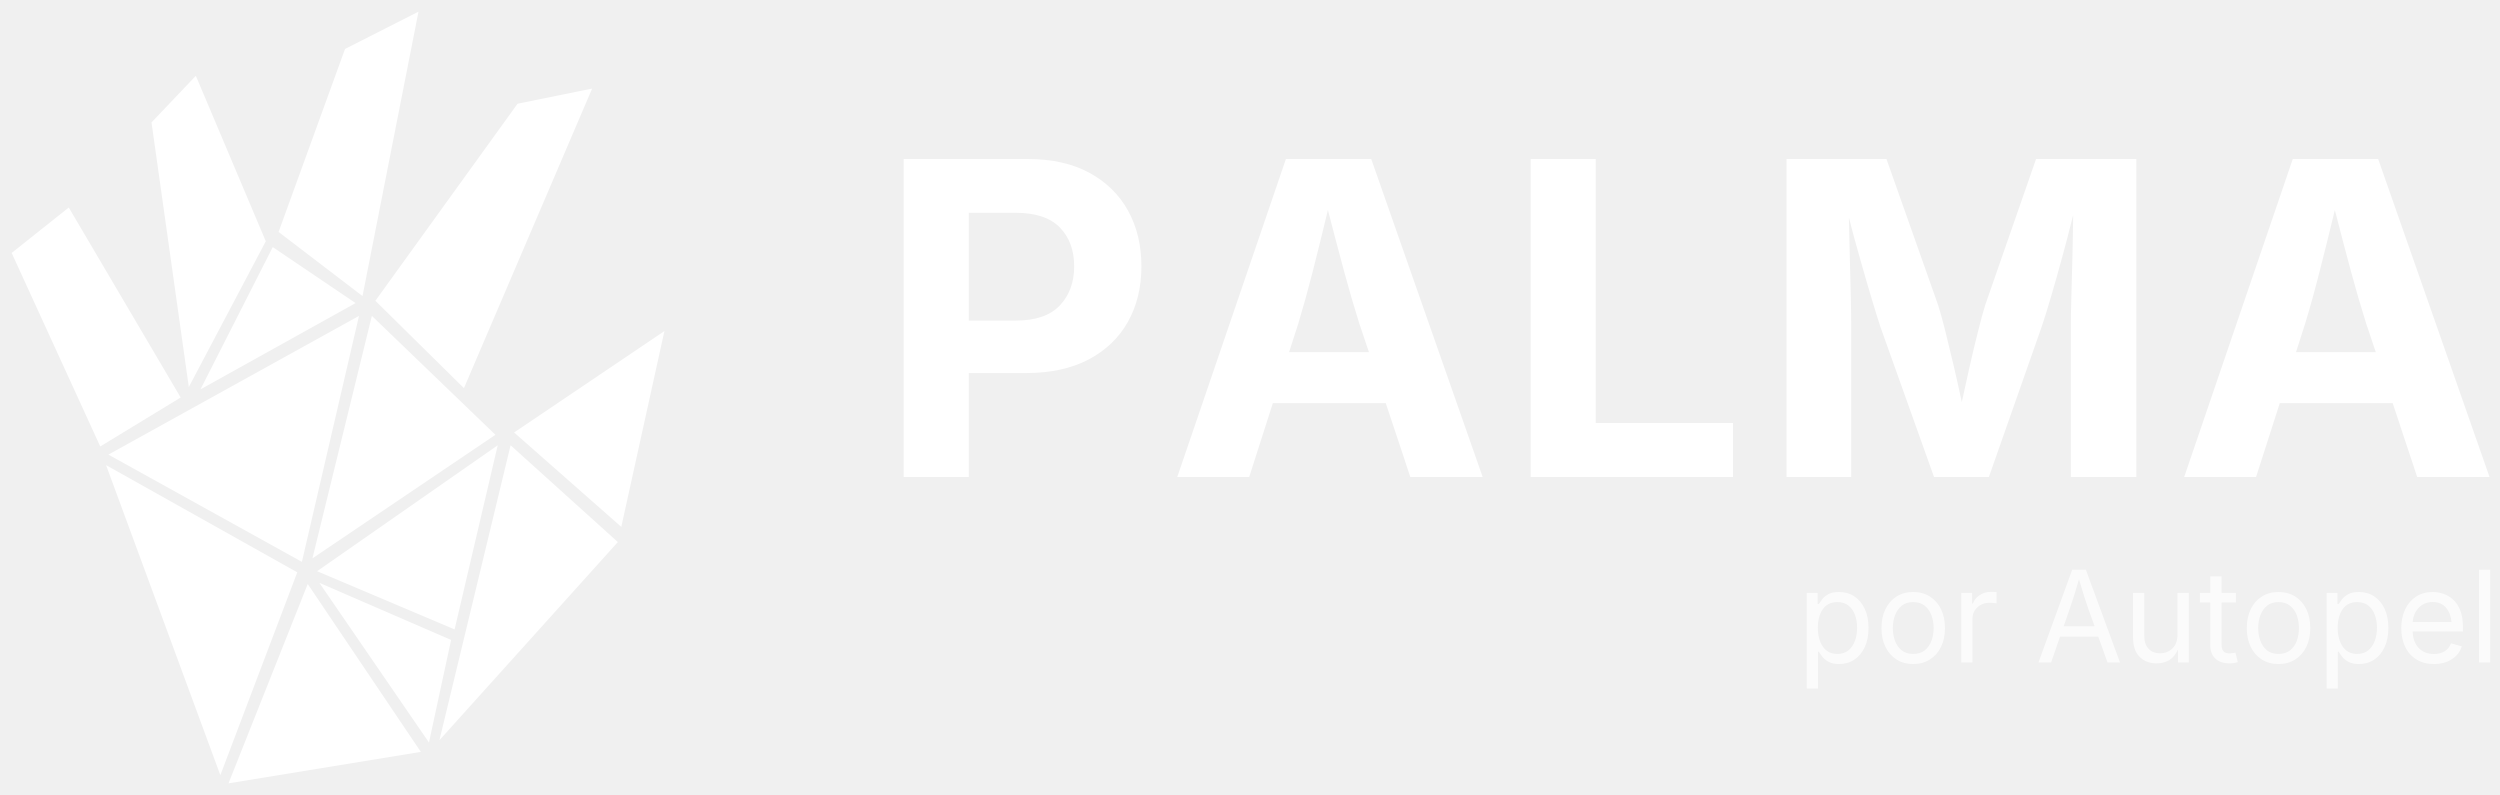
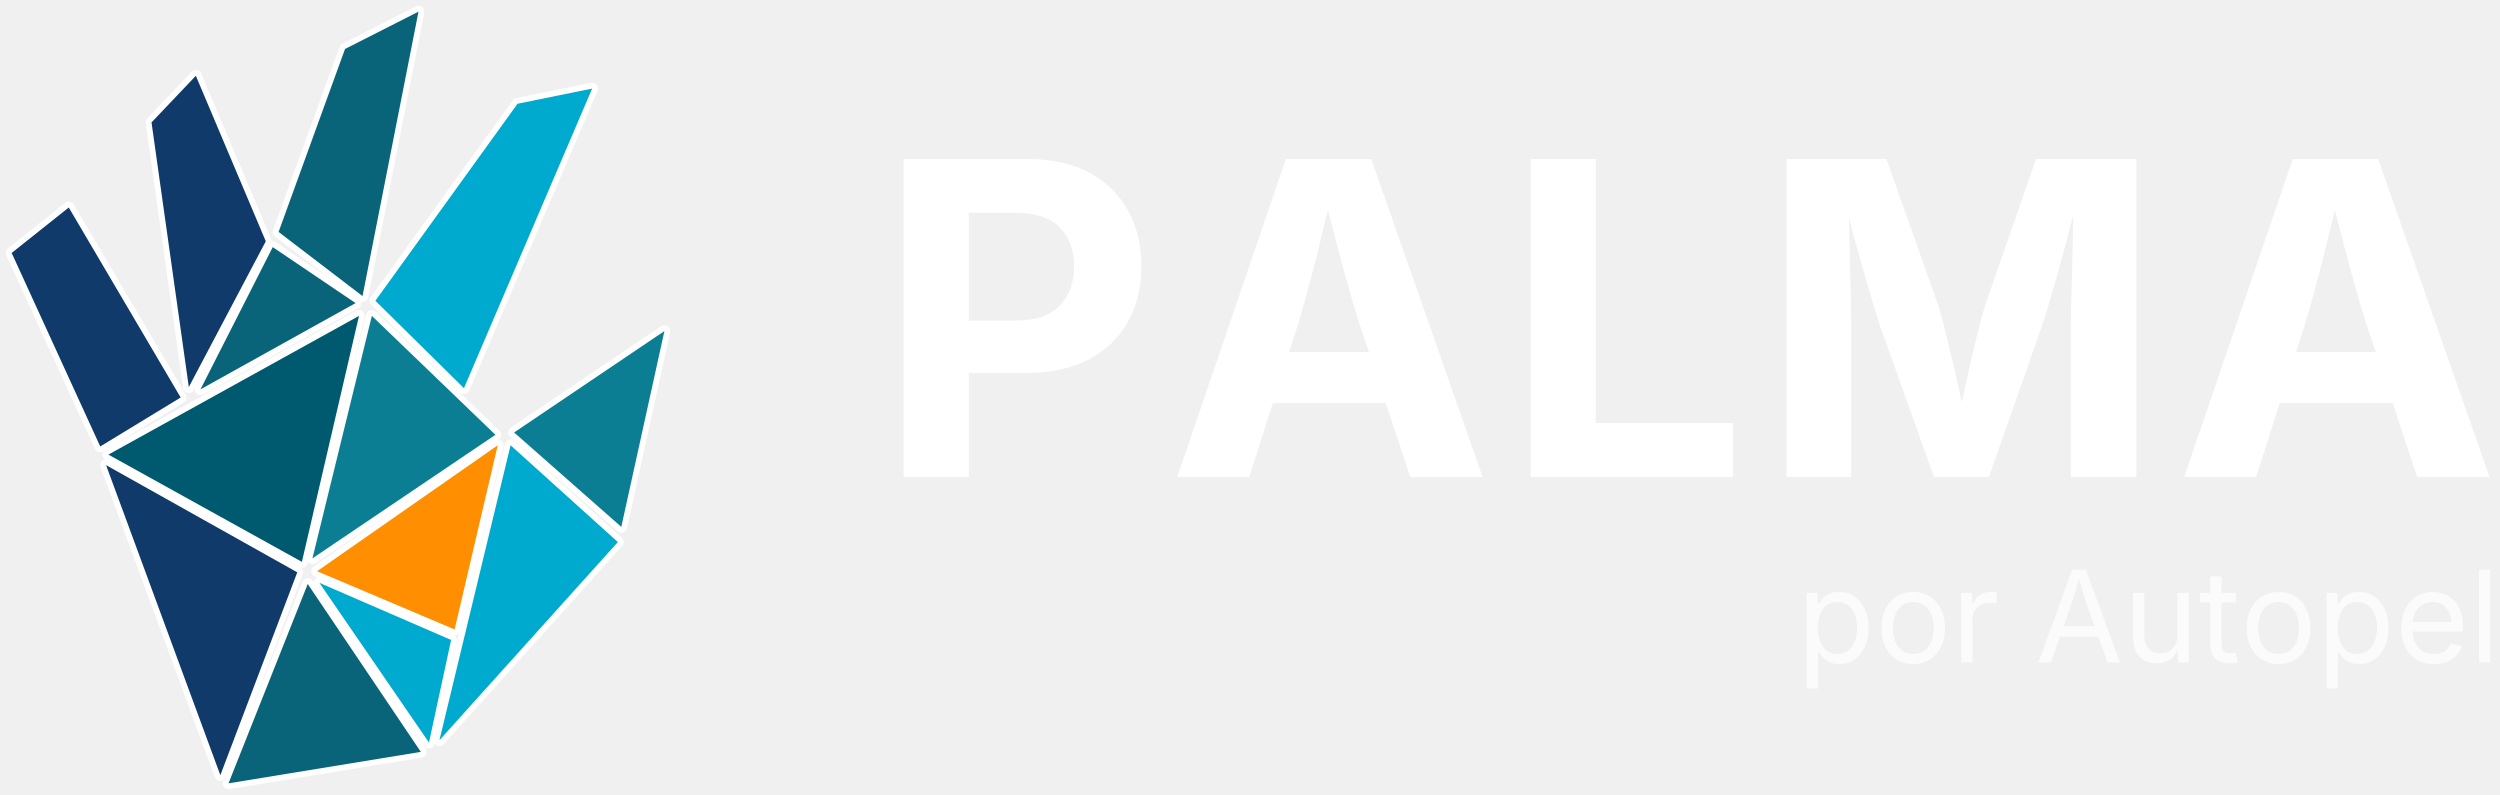
<svg xmlns="http://www.w3.org/2000/svg" viewBox="0 0 377.36 120" role="img" aria-label="PALMA por Autopel">
-   <polygon points="63.17,1.76 52.08,7.39 42.05,35.01 54.72,44.69" fill="#FFFFFF" />
-   <polygon points="29.56,11.44 22.87,18.48 28.50,58.42 40.12,36.42" fill="#FFFFFF" />
-   <polygon points="89.38,13.37 78.12,15.66 56.66,45.40 70.03,58.59" fill="#FFFFFF" />
-   <polygon points="10.38,31.32 1.76,38.18 15.13,67.39 27.27,60.00" fill="#FFFFFF" />
-   <polygon points="53.67,45.75 41.17,37.30 30.26,58.77" fill="#FFFFFF" />
-   <polygon points="54.19,47.68 16.36,68.62 45.57,84.81" fill="#FFFFFF" />
-   <polygon points="56.13,47.68 47.16,84.28 74.78,65.63" fill="#FFFFFF" />
-   <polygon points="100.29,49.97 77.60,65.28 93.78,79.53" fill="#FFFFFF" />
-   <polygon points="75.13,67.21 47.86,86.22 68.62,95.01" fill="#FFFFFF" />
-   <polygon points="77.07,67.21 66.33,111.73 93.26,81.82" fill="#FFFFFF" />
-   <polygon points="16.01,70.21 33.26,117.01 44.87,86.39" fill="#FFFFFF" />
-   <polygon points="46.45,88.15 34.49,118.24 63.52,113.49" fill="#FFFFFF" />
-   <polygon points="48.21,87.98 64.75,112.08 68.09,96.60" fill="#FFFFFF" />
+   <g fill="#FFFFFF" stroke="#FFFFFF" stroke-width="1.76" stroke-linejoin="round">
+     <polygon points="63.17,1.76 52.08,7.39 42.05,35.01 54.72,44.69" />
+     <polygon points="29.56,11.44 22.87,18.48 28.50,58.42 40.12,36.42" />
+     <polygon points="89.38,13.37 78.12,15.66 56.66,45.40 70.03,58.59" />
+     <polygon points="10.38,31.32 1.76,38.18 15.13,67.39 27.27,60.00" />
+     <polygon points="53.67,45.75 41.17,37.30 30.26,58.77" />
+     <polygon points="54.19,47.68 16.36,68.62 45.57,84.81" />
+     <polygon points="56.13,47.68 47.16,84.28 74.78,65.63" />
+     <polygon points="100.29,49.97 77.60,65.28 93.78,79.53" />
+     <polygon points="75.13,67.21 47.86,86.22 68.62,95.01" />
+     <polygon points="77.07,67.21 66.33,111.73 93.26,81.82" />
+     <polygon points="16.01,70.21 33.26,117.01 44.87,86.39" />
+     <polygon points="46.45,88.15 34.49,118.24 63.52,113.49" />
+     <polygon points="48.21,87.98 64.75,112.08 68.09,96.60" />
+   </g>
+   <polygon points="63.17,1.76 52.08,7.39 42.05,35.01 54.72,44.69" fill="#0A6479" />
+   <polygon points="29.56,11.44 22.87,18.48 28.50,58.42 40.12,36.42" fill="#0F3A69" />
+   <polygon points="89.38,13.37 78.12,15.66 56.66,45.40 70.03,58.59" fill="#00A9CE" />
+   <polygon points="10.38,31.32 1.76,38.18 15.13,67.39 27.27,60.00" fill="#0F3A69" />
+   <polygon points="53.67,45.75 41.17,37.30 30.26,58.77" fill="#0A6479" />
+   <polygon points="54.19,47.68 16.36,68.62 45.57,84.81" fill="#005A6F" />
+   <polygon points="56.13,47.68 47.16,84.28 74.78,65.63" fill="#0B7E93" />
+   <polygon points="100.29,49.97 77.60,65.28 93.78,79.53" fill="#0B7E93" />
+   <polygon points="75.13,67.21 47.86,86.22 68.62,95.01" fill="#FF8F00" />
+   <polygon points="77.07,67.21 66.33,111.73 93.26,81.82" fill="#00A9CE" />
+   <polygon points="16.01,70.21 33.26,117.01 44.87,86.39" fill="#0F3A69" />
+   <polygon points="46.45,88.15 34.49,118.24 63.52,113.49" fill="#0A6479" />
+   <polygon points="48.21,87.98 64.75,112.08 68.09,96.60" fill="#00A9CE" />
  <path fill="#FFFFFF" d="M136.4 72V24H155.12Q160.6 24 164.43 26.08Q168.26 28.16 170.28 31.81Q172.29 35.47 172.29 40.2Q172.29 44.97 170.24 48.6Q168.2 52.22 164.3 54.27Q160.4 56.31 154.89 56.31H146.23V72ZM146.23 48.39H153.31Q157.82 48.39 159.98 46.1Q162.14 43.81 162.14 40.2Q162.14 36.56 159.98 34.34Q157.82 32.12 153.28 32.12H146.23Z M177.7 72 194.1 24H206.98L223.8 72H212.88L209.17 60.85H192.13L188.56 72ZM194.58 53.15H206.63L205.18 48.84Q204.02 45.17 202.86 40.88Q201.7 36.6 200.44 31.7Q199.25 36.66 198.16 40.94Q197.06 45.23 195.97 48.84Z M231.05 72V24H240.87V63.85H261.59V72Z M269.67 72V24H284.75L292.54 46.03Q293.03 47.55 293.64 50Q294.25 52.45 294.91 55.26Q295.57 58.08 296.12 60.69Q296.67 58.12 297.31 55.3Q297.95 52.48 298.57 50.03Q299.18 47.58 299.66 46.03L307.33 24H322.47V72H312.58V49.35Q312.58 47.55 312.66 44.75Q312.74 41.94 312.82 38.72Q312.9 35.5 312.93 32.47Q312.13 35.69 311.24 38.95Q310.36 42.2 309.55 44.92Q308.75 47.65 308.17 49.35L300.21 72H291.93L283.84 49.35Q283.3 47.71 282.51 45.07Q281.72 42.43 280.82 39.25Q279.91 36.08 279.08 32.86Q279.14 35.76 279.22 38.9Q279.3 42.04 279.37 44.79Q279.43 47.55 279.43 49.35V72Z M329.69 72 346.08 24H358.97L375.78 72H364.86L361.16 60.85H344.12L340.54 72ZM346.57 53.15H358.61L357.16 48.84Q356 45.17 354.84 40.88Q353.69 36.6 352.43 31.7Q351.24 36.66 350.14 40.94Q349.05 45.23 347.95 48.84Z" />
  <path fill="rgba(255,255,255,0.75)" d="M272.72 103.93V89.5H274.36V91.18H274.54Q274.72 90.9 275.04 90.47Q275.36 90.04 275.96 89.7Q276.56 89.36 277.59 89.36Q278.9 89.36 279.9 90.02Q280.9 90.68 281.47 91.9Q282.04 93.11 282.04 94.78Q282.04 96.45 281.48 97.67Q280.91 98.89 279.91 99.56Q278.91 100.23 277.6 100.23Q276.6 100.23 275.99 99.88Q275.38 99.54 275.05 99.1Q274.72 98.67 274.54 98.37H274.41V103.93ZM277.34 98.71Q278.33 98.71 278.99 98.18Q279.65 97.65 279.99 96.75Q280.32 95.86 280.32 94.76Q280.32 93.67 279.99 92.79Q279.66 91.91 279 91.39Q278.34 90.88 277.34 90.88Q275.9 90.88 275.14 91.95Q274.39 93.02 274.39 94.76Q274.39 96.51 275.15 97.61Q275.91 98.71 277.34 98.71Z M288.78 100.23Q287.35 100.23 286.27 99.55Q285.2 98.87 284.6 97.65Q284 96.43 284 94.81Q284 93.17 284.6 91.94Q285.2 90.72 286.27 90.04Q287.35 89.36 288.78 89.36Q290.22 89.36 291.3 90.04Q292.38 90.72 292.98 91.94Q293.58 93.17 293.58 94.81Q293.58 96.43 292.98 97.65Q292.38 98.87 291.3 99.55Q290.22 100.23 288.78 100.23ZM288.78 98.71Q289.84 98.71 290.53 98.17Q291.21 97.62 291.54 96.73Q291.87 95.85 291.87 94.81Q291.87 93.77 291.54 92.87Q291.21 91.98 290.53 91.43Q289.84 90.88 288.78 90.88Q287.73 90.88 287.05 91.43Q286.37 91.98 286.04 92.87Q285.71 93.76 285.71 94.81Q285.71 95.85 286.04 96.73Q286.37 97.62 287.05 98.17Q287.73 98.71 288.78 98.71Z M296.04 100V89.5H297.68V91.11H297.79Q298.08 90.31 298.83 89.83Q299.57 89.34 300.51 89.34Q300.7 89.34 300.96 89.35Q301.22 89.36 301.37 89.37V91.07Q301.29 91.06 300.99 91.02Q300.69 90.98 300.35 90.98Q299.22 90.98 298.47 91.67Q297.73 92.36 297.73 93.42V100Z  M307.7 100 312.78 86H314.85L320 100H318.12L316.72 96.09H310.95L309.6 100ZM311.5 94.53H316.17L315.15 91.69Q314.9 90.99 314.58 89.97Q314.26 88.95 313.81 87.43Q313.37 88.98 313.04 90.01Q312.71 91.05 312.48 91.69Z M325.53 100.13Q323.95 100.13 322.96 99.14Q321.97 98.16 321.97 96.17V89.5H323.67V96.03Q323.67 97.24 324.3 97.92Q324.94 98.61 326.04 98.61Q327.17 98.61 327.93 97.87Q328.68 97.13 328.68 95.79V89.5H330.38V100H328.75V98.04Q328.23 99.18 327.4 99.66Q326.57 100.13 325.53 100.13Z M337.49 89.5V90.94H335.33V97.28Q335.33 97.98 335.61 98.3Q335.9 98.63 336.57 98.63Q336.73 98.63 336.97 98.59Q337.22 98.55 337.43 98.52L337.78 99.94Q337.51 100.04 337.18 100.08Q336.85 100.13 336.52 100.13Q335.16 100.13 334.4 99.41Q333.63 98.69 333.63 97.41V90.94H332.06V89.5H333.63V87H335.33V89.5Z M343.92 100.23Q342.49 100.23 341.42 99.55Q340.34 98.87 339.74 97.65Q339.14 96.43 339.14 94.81Q339.14 93.17 339.74 91.94Q340.34 90.72 341.42 90.04Q342.49 89.36 343.92 89.36Q345.36 89.36 346.44 90.04Q347.52 90.72 348.12 91.94Q348.72 93.17 348.72 94.81Q348.72 96.43 348.12 97.65Q347.52 98.87 346.44 99.55Q345.36 100.23 343.92 100.23ZM343.92 98.71Q344.98 98.71 345.67 98.17Q346.36 97.62 346.69 96.73Q347.01 95.85 347.01 94.81Q347.01 93.77 346.69 92.87Q346.36 91.98 345.67 91.43Q344.98 90.88 343.92 90.88Q342.87 90.88 342.19 91.43Q341.52 91.98 341.19 92.87Q340.86 93.76 340.86 94.81Q340.86 95.85 341.19 96.73Q341.52 97.62 342.19 98.17Q342.87 98.71 343.92 98.71Z M351.19 103.93V89.5H352.82V91.18H353.01Q353.19 90.9 353.51 90.47Q353.83 90.04 354.43 89.7Q355.03 89.36 356.05 89.36Q357.37 89.36 358.37 90.02Q359.37 90.68 359.94 91.9Q360.51 93.11 360.51 94.78Q360.51 96.45 359.94 97.67Q359.38 98.89 358.38 99.56Q357.38 100.23 356.06 100.23Q355.07 100.23 354.46 99.88Q353.84 99.54 353.52 99.1Q353.19 98.67 353.01 98.37H352.88V103.93ZM355.81 98.71Q356.8 98.71 357.46 98.18Q358.12 97.65 358.45 96.75Q358.79 95.86 358.79 94.76Q358.79 93.67 358.46 92.79Q358.13 91.91 357.47 91.39Q356.8 90.88 355.81 90.88Q354.36 90.88 353.61 91.95Q352.86 93.02 352.86 94.76Q352.86 96.51 353.62 97.61Q354.38 98.71 355.81 98.71Z M367.38 100.23Q365.86 100.23 364.76 99.55Q363.65 98.87 363.06 97.66Q362.46 96.45 362.46 94.83Q362.46 93.22 363.04 91.99Q363.63 90.75 364.69 90.06Q365.76 89.36 367.19 89.36Q368.02 89.36 368.84 89.64Q369.65 89.92 370.31 90.53Q370.97 91.15 371.37 92.15Q371.76 93.16 371.76 94.62V95.32H364.17Q364.24 96.97 365.12 97.84Q365.99 98.72 367.39 98.72Q368.32 98.72 369 98.31Q369.67 97.9 369.96 97.11L371.59 97.56Q371.23 98.75 370.11 99.49Q369 100.23 367.38 100.23ZM364.18 93.89H370.04Q369.92 92.55 369.2 91.71Q368.48 90.87 367.19 90.87Q366.29 90.87 365.63 91.29Q364.98 91.71 364.6 92.4Q364.23 93.08 364.18 93.89Z M375.88 86V100H374.19V86Z" />
</svg>
